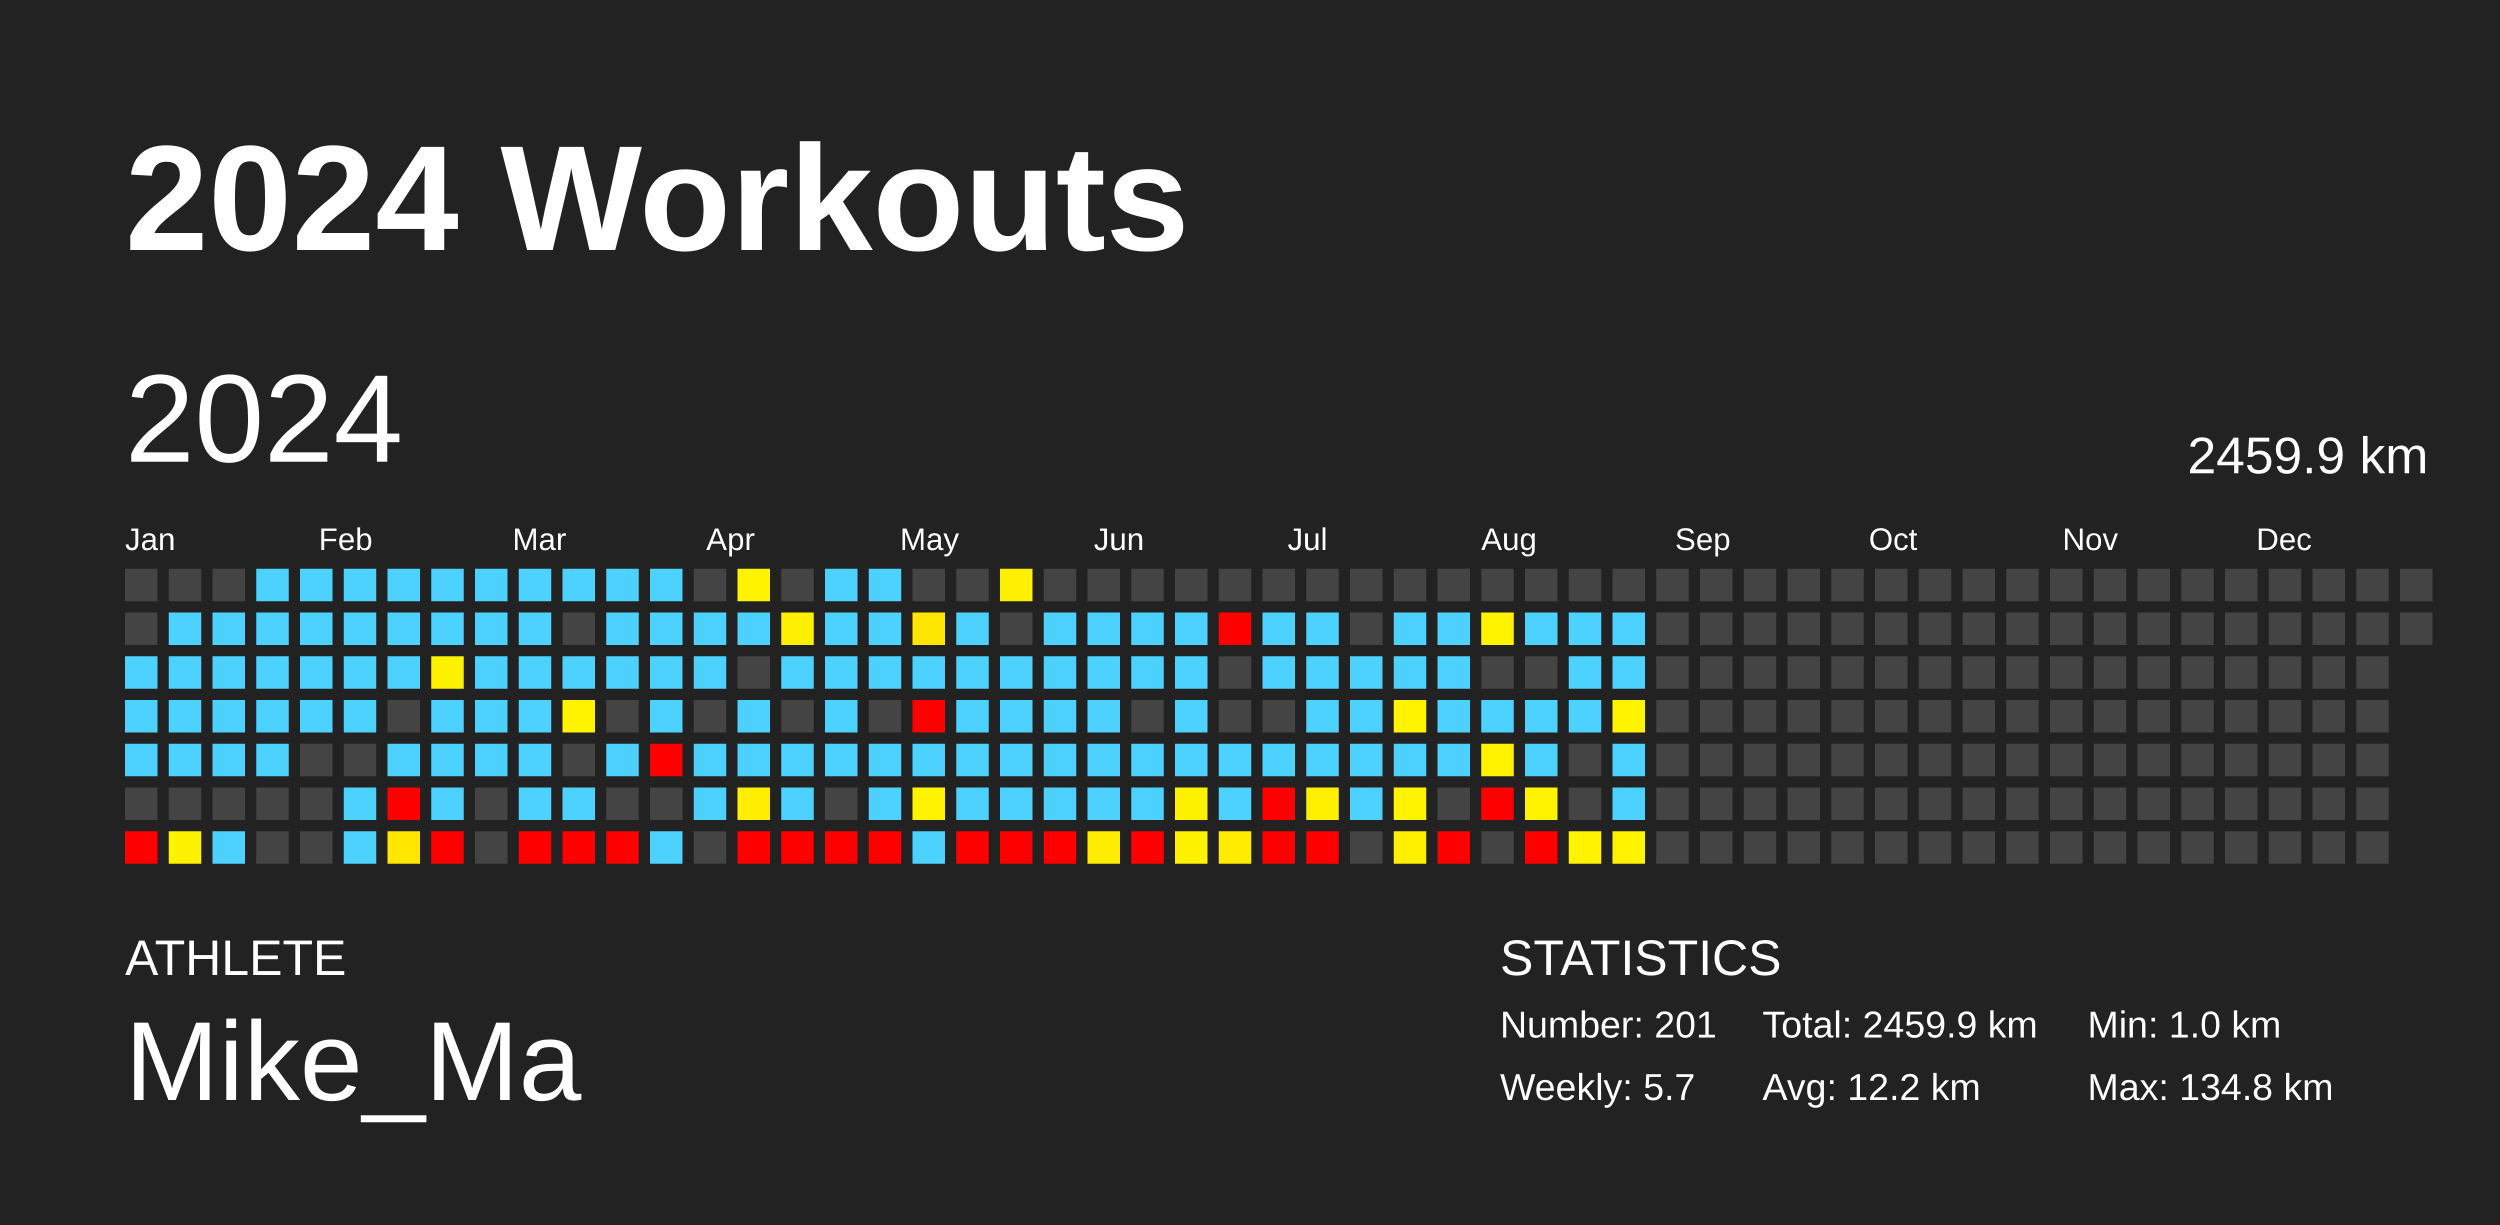
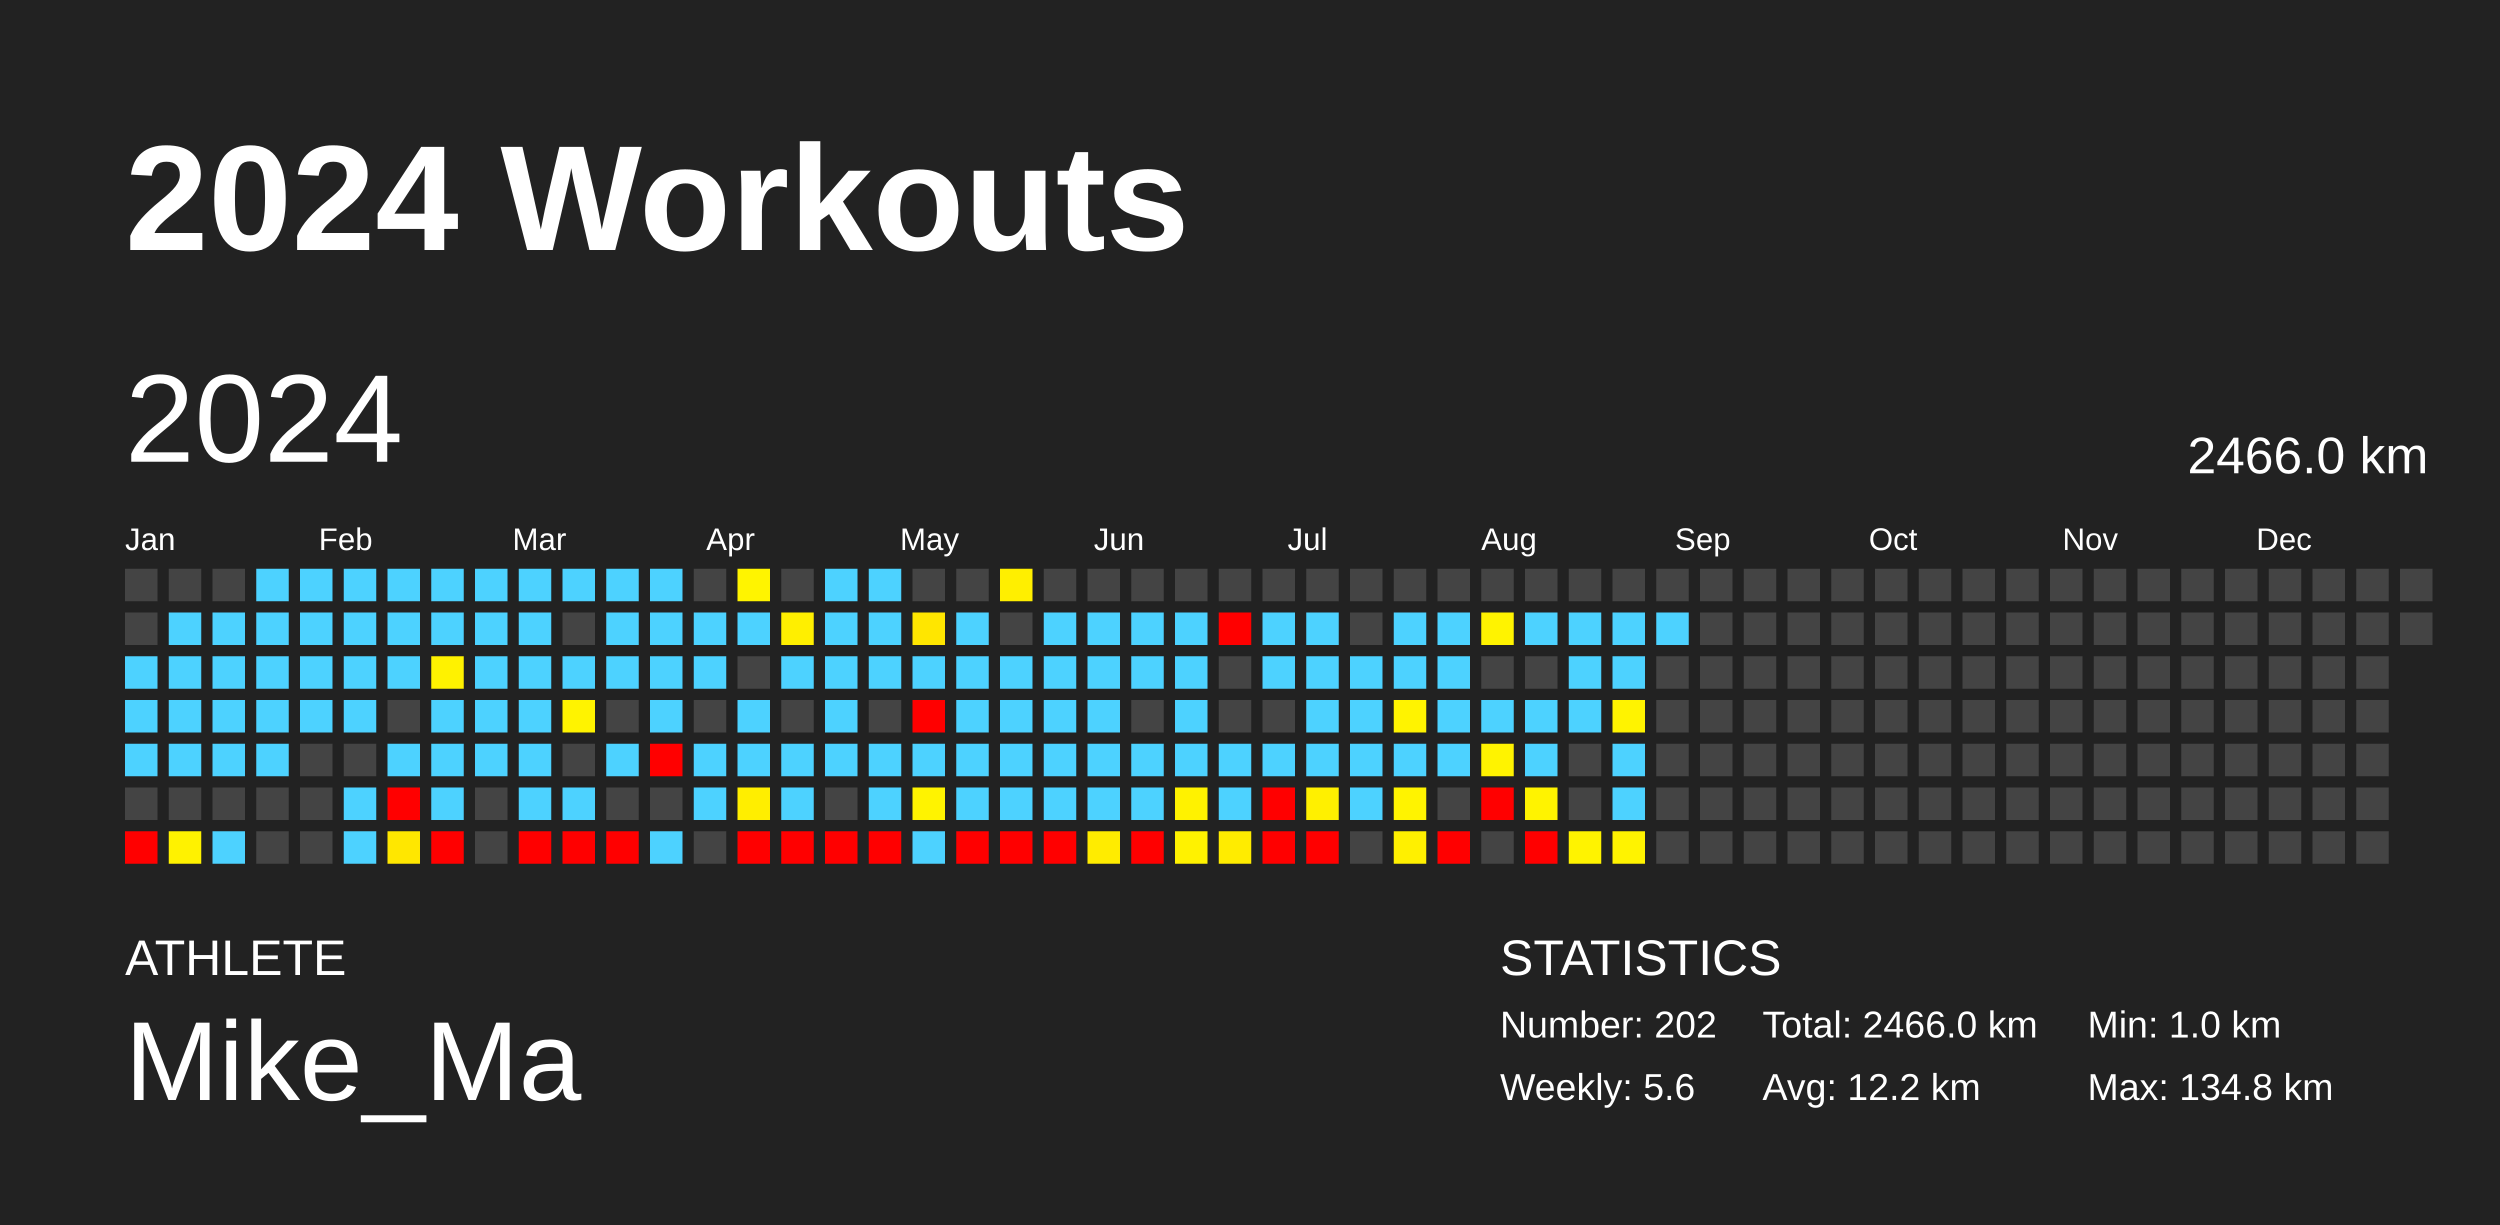
<svg xmlns="http://www.w3.org/2000/svg" baseProfile="full" height="98mm" version="1.1" viewBox="0,0,200,98" width="200mm">
  <defs />
  <rect fill="#222222" height="98" width="200" x="0" y="0" />
  <text fill="#FFFFFF" style="font-size:12px; font-family:Arial; font-weight:bold;" x="10" y="20">2024 Workouts</text>
  <text fill="#FFFFFF" style="font-size:4px; font-family:Arial" x="10" y="78">ATHLETE</text>
  <text fill="#FFFFFF" style="font-size:9px; font-family:Arial" x="10" y="88">Mike_Ma</text>
  <text fill="#FFFFFF" style="font-size:4px; font-family:Arial" x="120" y="78">STATISTICS</text>
-   <text fill="#FFFFFF" style="font-size:3px; font-family:Arial" x="120" y="83">Number: 201</text>
-   <text fill="#FFFFFF" style="font-size:3px; font-family:Arial" x="120" y="88">Weekly: 5.7</text>
-   <text fill="#FFFFFF" style="font-size:3px; font-family:Arial" x="141" y="83">Total: 2459.9 km</text>
+   <text fill="#FFFFFF" style="font-size:3px; font-family:Arial" x="120" y="83">Number: 202</text>
+   <text fill="#FFFFFF" style="font-size:3px; font-family:Arial" x="120" y="88">Weekly: 5.6</text>
+   <text fill="#FFFFFF" style="font-size:3px; font-family:Arial" x="141" y="83">Total: 2466.0 km</text>
  <text fill="#FFFFFF" style="font-size:3px; font-family:Arial" x="141" y="88">Avg: 12.2 km</text>
  <text fill="#FFFFFF" style="font-size:3px; font-family:Arial" x="167" y="83">Min: 1.0 km</text>
  <text fill="#FFFFFF" style="font-size:3px; font-family:Arial" x="167" y="88">Max: 134.8 km</text>
  <text dominant-baseline="hanging" fill="#FFFFFF" style="font-size:10.0px; font-family:Arial;" x="10" y="30">2024</text>
-   <text dominant-baseline="hanging" fill="#FFFFFF" style="font-size:4.125px; font-family:Arial;" x="175" y="35">2459.9 km</text>
+   <text dominant-baseline="hanging" fill="#FFFFFF" style="font-size:4.125px; font-family:Arial;" x="175" y="35">2466.0 km</text>
  <text fill="#FFFFFF" style="font-size:2.5px; font-family:Arial" x="10.0" y="44">Jan</text>
  <text fill="#FFFFFF" style="font-size:2.5px; font-family:Arial" x="25.5" y="44">Feb</text>
  <text fill="#FFFFFF" style="font-size:2.5px; font-family:Arial" x="41.0" y="44">Mar</text>
  <text fill="#FFFFFF" style="font-size:2.5px; font-family:Arial" x="56.5" y="44">Apr</text>
  <text fill="#FFFFFF" style="font-size:2.5px; font-family:Arial" x="72.0" y="44">May</text>
  <text fill="#FFFFFF" style="font-size:2.5px; font-family:Arial" x="87.5" y="44">Jun</text>
  <text fill="#FFFFFF" style="font-size:2.5px; font-family:Arial" x="103.0" y="44">Jul</text>
  <text fill="#FFFFFF" style="font-size:2.5px; font-family:Arial" x="118.5" y="44">Aug</text>
  <text fill="#FFFFFF" style="font-size:2.5px; font-family:Arial" x="134.0" y="44">Sep</text>
  <text fill="#FFFFFF" style="font-size:2.5px; font-family:Arial" x="149.5" y="44">Oct</text>
  <text fill="#FFFFFF" style="font-size:2.5px; font-family:Arial" x="165.0" y="44">Nov</text>
  <text fill="#FFFFFF" style="font-size:2.5px; font-family:Arial" x="180.5" y="44">Dec</text>
  <rect fill="#444444" height="2.6" width="2.6" x="10.0" y="45.5" />
  <rect fill="#444444" height="2.6" width="2.6" x="10.0" y="49.0" />
  <rect fill="#4dd2ff" height="2.6" width="2.6" x="10.0" y="52.5" />
  <rect fill="#4dd2ff" height="2.6" width="2.6" x="10.0" y="56.0" />
  <rect fill="#4dd2ff" height="2.6" width="2.6" x="10.0" y="59.5" />
  <rect fill="#444444" height="2.6" width="2.6" x="10.0" y="63.0" />
  <rect fill="red" height="2.6" width="2.6" x="10.0" y="66.5" />
  <rect fill="#444444" height="2.6" width="2.6" x="13.5" y="45.5" />
  <rect fill="#4dd2ff" height="2.6" width="2.6" x="13.5" y="49.0" />
  <rect fill="#4dd2ff" height="2.6" width="2.6" x="13.5" y="52.5" />
  <rect fill="#4dd2ff" height="2.6" width="2.6" x="13.5" y="56.0" />
  <rect fill="#4dd2ff" height="2.6" width="2.6" x="13.5" y="59.5" />
  <rect fill="#444444" height="2.6" width="2.6" x="13.5" y="63.0" />
  <rect fill="#fff200" height="2.6" width="2.6" x="13.5" y="66.5" />
  <rect fill="#444444" height="2.6" width="2.6" x="17.0" y="45.5" />
  <rect fill="#4dd2ff" height="2.6" width="2.6" x="17.0" y="49.0" />
  <rect fill="#4dd2ff" height="2.6" width="2.6" x="17.0" y="52.5" />
  <rect fill="#4dd2ff" height="2.6" width="2.6" x="17.0" y="56.0" />
  <rect fill="#4dd2ff" height="2.6" width="2.6" x="17.0" y="59.5" />
  <rect fill="#444444" height="2.6" width="2.6" x="17.0" y="63.0" />
  <rect fill="#4dd2ff" height="2.6" width="2.6" x="17.0" y="66.5" />
  <rect fill="#4dd2ff" height="2.6" width="2.6" x="20.5" y="45.5" />
  <rect fill="#4dd2ff" height="2.6" width="2.6" x="20.5" y="49.0" />
  <rect fill="#4dd2ff" height="2.6" width="2.6" x="20.5" y="52.5" />
  <rect fill="#4dd2ff" height="2.6" width="2.6" x="20.5" y="56.0" />
  <rect fill="#4dd2ff" height="2.6" width="2.6" x="20.5" y="59.5" />
  <rect fill="#444444" height="2.6" width="2.6" x="20.5" y="63.0" />
  <rect fill="#444444" height="2.6" width="2.6" x="20.5" y="66.5" />
  <rect fill="#4dd2ff" height="2.6" width="2.6" x="24.0" y="45.5" />
  <rect fill="#4dd2ff" height="2.6" width="2.6" x="24.0" y="49.0" />
  <rect fill="#4dd2ff" height="2.6" width="2.6" x="24.0" y="52.5" />
  <rect fill="#4dd2ff" height="2.6" width="2.6" x="24.0" y="56.0" />
  <rect fill="#444444" height="2.6" width="2.6" x="24.0" y="59.5" />
  <rect fill="#444444" height="2.6" width="2.6" x="24.0" y="63.0" />
  <rect fill="#444444" height="2.6" width="2.6" x="24.0" y="66.5" />
  <rect fill="#4dd2ff" height="2.6" width="2.6" x="27.5" y="45.5" />
  <rect fill="#4dd2ff" height="2.6" width="2.6" x="27.5" y="49.0" />
  <rect fill="#4dd2ff" height="2.6" width="2.6" x="27.5" y="52.5" />
  <rect fill="#4dd2ff" height="2.6" width="2.6" x="27.5" y="56.0" />
  <rect fill="#444444" height="2.6" width="2.6" x="27.5" y="59.5" />
  <rect fill="#4dd2ff" height="2.6" width="2.6" x="27.5" y="63.0" />
  <rect fill="#4dd2ff" height="2.6" width="2.6" x="27.5" y="66.5" />
  <rect fill="#4dd2ff" height="2.6" width="2.6" x="31.0" y="45.5" />
  <rect fill="#4dd2ff" height="2.6" width="2.6" x="31.0" y="49.0" />
  <rect fill="#4dd2ff" height="2.6" width="2.6" x="31.0" y="52.5" />
  <rect fill="#444444" height="2.6" width="2.6" x="31.0" y="56.0" />
  <rect fill="#4dd2ff" height="2.6" width="2.6" x="31.0" y="59.5" />
  <rect fill="red" height="2.6" width="2.6" x="31.0" y="63.0" />
  <rect fill="#ffe700" height="2.6" width="2.6" x="31.0" y="66.5" />
  <rect fill="#4dd2ff" height="2.6" width="2.6" x="34.5" y="45.5" />
  <rect fill="#4dd2ff" height="2.6" width="2.6" x="34.5" y="49.0" />
  <rect fill="#fff200" height="2.6" width="2.6" x="34.5" y="52.5" />
  <rect fill="#4dd2ff" height="2.6" width="2.6" x="34.5" y="56.0" />
  <rect fill="#4dd2ff" height="2.6" width="2.6" x="34.5" y="59.5" />
  <rect fill="#4dd2ff" height="2.6" width="2.6" x="34.5" y="63.0" />
  <rect fill="red" height="2.6" width="2.6" x="34.5" y="66.5" />
  <rect fill="#4dd2ff" height="2.6" width="2.6" x="38.0" y="45.5" />
  <rect fill="#4dd2ff" height="2.6" width="2.6" x="38.0" y="49.0" />
  <rect fill="#4dd2ff" height="2.6" width="2.6" x="38.0" y="52.5" />
  <rect fill="#4dd2ff" height="2.6" width="2.6" x="38.0" y="56.0" />
  <rect fill="#4dd2ff" height="2.6" width="2.6" x="38.0" y="59.5" />
  <rect fill="#444444" height="2.6" width="2.6" x="38.0" y="63.0" />
  <rect fill="#444444" height="2.6" width="2.6" x="38.0" y="66.5" />
  <rect fill="#4dd2ff" height="2.6" width="2.6" x="41.5" y="45.5" />
  <rect fill="#4dd2ff" height="2.6" width="2.6" x="41.5" y="49.0" />
  <rect fill="#4dd2ff" height="2.6" width="2.6" x="41.5" y="52.5" />
  <rect fill="#4dd2ff" height="2.6" width="2.6" x="41.5" y="56.0" />
  <rect fill="#4dd2ff" height="2.6" width="2.6" x="41.5" y="59.5" />
  <rect fill="#4dd2ff" height="2.6" width="2.6" x="41.5" y="63.0" />
  <rect fill="red" height="2.6" width="2.6" x="41.5" y="66.5" />
  <rect fill="#4dd2ff" height="2.6" width="2.6" x="45.0" y="45.5" />
  <rect fill="#444444" height="2.6" width="2.6" x="45.0" y="49.0" />
  <rect fill="#4dd2ff" height="2.6" width="2.6" x="45.0" y="52.5" />
  <rect fill="#fff300" height="2.6" width="2.6" x="45.0" y="56.0" />
  <rect fill="#444444" height="2.6" width="2.6" x="45.0" y="59.5" />
  <rect fill="#4dd2ff" height="2.6" width="2.6" x="45.0" y="63.0" />
  <rect fill="red" height="2.6" width="2.6" x="45.0" y="66.5" />
  <rect fill="#4dd2ff" height="2.6" width="2.6" x="48.5" y="45.5" />
  <rect fill="#4dd2ff" height="2.6" width="2.6" x="48.5" y="49.0" />
  <rect fill="#4dd2ff" height="2.6" width="2.6" x="48.5" y="52.5" />
  <rect fill="#444444" height="2.6" width="2.6" x="48.5" y="56.0" />
  <rect fill="#4dd2ff" height="2.6" width="2.6" x="48.5" y="59.5" />
  <rect fill="#444444" height="2.6" width="2.6" x="48.5" y="63.0" />
  <rect fill="red" height="2.6" width="2.6" x="48.5" y="66.5" />
  <rect fill="#4dd2ff" height="2.6" width="2.6" x="52.0" y="45.5" />
  <rect fill="#4dd2ff" height="2.6" width="2.6" x="52.0" y="49.0" />
  <rect fill="#4dd2ff" height="2.6" width="2.6" x="52.0" y="52.5" />
  <rect fill="#4dd2ff" height="2.6" width="2.6" x="52.0" y="56.0" />
  <rect fill="red" height="2.6" width="2.6" x="52.0" y="59.5" />
  <rect fill="#444444" height="2.6" width="2.6" x="52.0" y="63.0" />
  <rect fill="#4dd2ff" height="2.6" width="2.6" x="52.0" y="66.5" />
  <rect fill="#444444" height="2.6" width="2.6" x="55.5" y="45.5" />
  <rect fill="#4dd2ff" height="2.6" width="2.6" x="55.5" y="49.0" />
  <rect fill="#4dd2ff" height="2.6" width="2.6" x="55.5" y="52.5" />
  <rect fill="#444444" height="2.6" width="2.6" x="55.5" y="56.0" />
  <rect fill="#4dd2ff" height="2.6" width="2.6" x="55.5" y="59.5" />
  <rect fill="#4dd2ff" height="2.6" width="2.6" x="55.5" y="63.0" />
  <rect fill="#444444" height="2.6" width="2.6" x="55.5" y="66.5" />
  <rect fill="#fff400" height="2.6" width="2.6" x="59.0" y="45.5" />
  <rect fill="#4dd2ff" height="2.6" width="2.6" x="59.0" y="49.0" />
  <rect fill="#444444" height="2.6" width="2.6" x="59.0" y="52.5" />
  <rect fill="#4dd2ff" height="2.6" width="2.6" x="59.0" y="56.0" />
  <rect fill="#4dd2ff" height="2.6" width="2.6" x="59.0" y="59.5" />
  <rect fill="#ffee00" height="2.6" width="2.6" x="59.0" y="63.0" />
  <rect fill="red" height="2.6" width="2.6" x="59.0" y="66.5" />
  <rect fill="#444444" height="2.6" width="2.6" x="62.5" y="45.5" />
  <rect fill="#ffef00" height="2.6" width="2.6" x="62.5" y="49.0" />
  <rect fill="#4dd2ff" height="2.6" width="2.6" x="62.5" y="52.5" />
  <rect fill="#444444" height="2.6" width="2.6" x="62.5" y="56.0" />
  <rect fill="#4dd2ff" height="2.6" width="2.6" x="62.5" y="59.5" />
  <rect fill="#4dd2ff" height="2.6" width="2.6" x="62.5" y="63.0" />
  <rect fill="red" height="2.6" width="2.6" x="62.5" y="66.5" />
  <rect fill="#4dd2ff" height="2.6" width="2.6" x="66.0" y="45.5" />
  <rect fill="#4dd2ff" height="2.6" width="2.6" x="66.0" y="49.0" />
  <rect fill="#4dd2ff" height="2.6" width="2.6" x="66.0" y="52.5" />
  <rect fill="#4dd2ff" height="2.6" width="2.6" x="66.0" y="56.0" />
  <rect fill="#4dd2ff" height="2.6" width="2.6" x="66.0" y="59.5" />
  <rect fill="#444444" height="2.6" width="2.6" x="66.0" y="63.0" />
  <rect fill="red" height="2.6" width="2.6" x="66.0" y="66.5" />
  <rect fill="#4dd2ff" height="2.6" width="2.6" x="69.5" y="45.5" />
  <rect fill="#4dd2ff" height="2.6" width="2.6" x="69.5" y="49.0" />
  <rect fill="#4dd2ff" height="2.6" width="2.6" x="69.5" y="52.5" />
  <rect fill="#444444" height="2.6" width="2.6" x="69.5" y="56.0" />
  <rect fill="#4dd2ff" height="2.6" width="2.6" x="69.5" y="59.5" />
  <rect fill="#4dd2ff" height="2.6" width="2.6" x="69.5" y="63.0" />
  <rect fill="red" height="2.6" width="2.6" x="69.5" y="66.5" />
  <rect fill="#444444" height="2.6" width="2.6" x="73.0" y="45.5" />
  <rect fill="#ffe600" height="2.6" width="2.6" x="73.0" y="49.0" />
  <rect fill="#4dd2ff" height="2.6" width="2.6" x="73.0" y="52.5" />
  <rect fill="red" height="2.6" width="2.6" x="73.0" y="56.0" />
  <rect fill="#4dd2ff" height="2.6" width="2.6" x="73.0" y="59.5" />
  <rect fill="#fff300" height="2.6" width="2.6" x="73.0" y="63.0" />
  <rect fill="#4dd2ff" height="2.6" width="2.6" x="73.0" y="66.5" />
  <rect fill="#444444" height="2.6" width="2.6" x="76.5" y="45.5" />
  <rect fill="#4dd2ff" height="2.6" width="2.6" x="76.5" y="49.0" />
  <rect fill="#4dd2ff" height="2.6" width="2.6" x="76.5" y="52.5" />
  <rect fill="#4dd2ff" height="2.6" width="2.6" x="76.5" y="56.0" />
  <rect fill="#4dd2ff" height="2.6" width="2.6" x="76.5" y="59.5" />
  <rect fill="#4dd2ff" height="2.6" width="2.6" x="76.5" y="63.0" />
  <rect fill="red" height="2.6" width="2.6" x="76.5" y="66.5" />
  <rect fill="#ffef00" height="2.6" width="2.6" x="80.0" y="45.5" />
  <rect fill="#444444" height="2.6" width="2.6" x="80.0" y="49.0" />
  <rect fill="#4dd2ff" height="2.6" width="2.6" x="80.0" y="52.5" />
  <rect fill="#4dd2ff" height="2.6" width="2.6" x="80.0" y="56.0" />
  <rect fill="#4dd2ff" height="2.6" width="2.6" x="80.0" y="59.5" />
  <rect fill="#4dd2ff" height="2.6" width="2.6" x="80.0" y="63.0" />
  <rect fill="red" height="2.6" width="2.6" x="80.0" y="66.5" />
  <rect fill="#444444" height="2.6" width="2.6" x="83.5" y="45.5" />
  <rect fill="#4dd2ff" height="2.6" width="2.6" x="83.5" y="49.0" />
  <rect fill="#4dd2ff" height="2.6" width="2.6" x="83.5" y="52.5" />
  <rect fill="#4dd2ff" height="2.6" width="2.6" x="83.5" y="56.0" />
  <rect fill="#4dd2ff" height="2.6" width="2.6" x="83.5" y="59.5" />
  <rect fill="#4dd2ff" height="2.6" width="2.6" x="83.5" y="63.0" />
  <rect fill="red" height="2.6" width="2.6" x="83.5" y="66.5" />
  <rect fill="#444444" height="2.6" width="2.6" x="87.0" y="45.5" />
  <rect fill="#4dd2ff" height="2.6" width="2.6" x="87.0" y="49.0" />
  <rect fill="#4dd2ff" height="2.6" width="2.6" x="87.0" y="52.5" />
  <rect fill="#4dd2ff" height="2.6" width="2.6" x="87.0" y="56.0" />
  <rect fill="#4dd2ff" height="2.6" width="2.6" x="87.0" y="59.5" />
  <rect fill="#4dd2ff" height="2.6" width="2.6" x="87.0" y="63.0" />
  <rect fill="#ffec00" height="2.6" width="2.6" x="87.0" y="66.5" />
  <rect fill="#444444" height="2.6" width="2.6" x="90.5" y="45.5" />
  <rect fill="#4dd2ff" height="2.6" width="2.6" x="90.5" y="49.0" />
  <rect fill="#4dd2ff" height="2.6" width="2.6" x="90.5" y="52.5" />
  <rect fill="#444444" height="2.6" width="2.6" x="90.5" y="56.0" />
  <rect fill="#4dd2ff" height="2.6" width="2.6" x="90.5" y="59.5" />
  <rect fill="#4dd2ff" height="2.6" width="2.6" x="90.5" y="63.0" />
  <rect fill="red" height="2.6" width="2.6" x="90.5" y="66.5" />
  <rect fill="#444444" height="2.6" width="2.6" x="94.0" y="45.5" />
  <rect fill="#4dd2ff" height="2.6" width="2.6" x="94.0" y="49.0" />
  <rect fill="#4dd2ff" height="2.6" width="2.6" x="94.0" y="52.5" />
  <rect fill="#4dd2ff" height="2.6" width="2.6" x="94.0" y="56.0" />
  <rect fill="#4dd2ff" height="2.6" width="2.6" x="94.0" y="59.5" />
  <rect fill="#fff200" height="2.6" width="2.6" x="94.0" y="63.0" />
  <rect fill="#fff200" height="2.6" width="2.6" x="94.0" y="66.5" />
  <rect fill="#444444" height="2.6" width="2.6" x="97.5" y="45.5" />
  <rect fill="red" height="2.6" width="2.6" x="97.5" y="49.0" />
  <rect fill="#444444" height="2.6" width="2.6" x="97.5" y="52.5" />
  <rect fill="#444444" height="2.6" width="2.6" x="97.5" y="56.0" />
  <rect fill="#4dd2ff" height="2.6" width="2.6" x="97.5" y="59.5" />
  <rect fill="#4dd2ff" height="2.6" width="2.6" x="97.5" y="63.0" />
  <rect fill="#ffec00" height="2.6" width="2.6" x="97.5" y="66.5" />
  <rect fill="#444444" height="2.6" width="2.6" x="101.0" y="45.5" />
  <rect fill="#4dd2ff" height="2.6" width="2.6" x="101.0" y="49.0" />
  <rect fill="#4dd2ff" height="2.6" width="2.6" x="101.0" y="52.5" />
  <rect fill="#444444" height="2.6" width="2.6" x="101.0" y="56.0" />
  <rect fill="#4dd2ff" height="2.6" width="2.6" x="101.0" y="59.5" />
  <rect fill="red" height="2.6" width="2.6" x="101.0" y="63.0" />
  <rect fill="red" height="2.6" width="2.6" x="101.0" y="66.5" />
  <rect fill="#444444" height="2.6" width="2.6" x="104.5" y="45.5" />
  <rect fill="#4dd2ff" height="2.6" width="2.6" x="104.5" y="49.0" />
  <rect fill="#4dd2ff" height="2.6" width="2.6" x="104.5" y="52.5" />
  <rect fill="#4dd2ff" height="2.6" width="2.6" x="104.5" y="56.0" />
  <rect fill="#4dd2ff" height="2.6" width="2.6" x="104.5" y="59.5" />
  <rect fill="#fff000" height="2.6" width="2.6" x="104.5" y="63.0" />
  <rect fill="red" height="2.6" width="2.6" x="104.5" y="66.5" />
  <rect fill="#444444" height="2.6" width="2.6" x="108.0" y="45.5" />
  <rect fill="#444444" height="2.6" width="2.6" x="108.0" y="49.0" />
  <rect fill="#4dd2ff" height="2.6" width="2.6" x="108.0" y="52.5" />
  <rect fill="#4dd2ff" height="2.6" width="2.6" x="108.0" y="56.0" />
  <rect fill="#4dd2ff" height="2.6" width="2.6" x="108.0" y="59.5" />
  <rect fill="#4dd2ff" height="2.6" width="2.6" x="108.0" y="63.0" />
  <rect fill="#444444" height="2.6" width="2.6" x="108.0" y="66.5" />
  <rect fill="#444444" height="2.6" width="2.6" x="111.5" y="45.5" />
  <rect fill="#4dd2ff" height="2.6" width="2.6" x="111.5" y="49.0" />
  <rect fill="#4dd2ff" height="2.6" width="2.6" x="111.5" y="52.5" />
  <rect fill="#fff300" height="2.6" width="2.6" x="111.5" y="56.0" />
  <rect fill="#4dd2ff" height="2.6" width="2.6" x="111.5" y="59.5" />
  <rect fill="#fff300" height="2.6" width="2.6" x="111.5" y="63.0" />
  <rect fill="#fff000" height="2.6" width="2.6" x="111.5" y="66.5" />
  <rect fill="#444444" height="2.6" width="2.6" x="115.0" y="45.5" />
  <rect fill="#4dd2ff" height="2.6" width="2.6" x="115.0" y="49.0" />
  <rect fill="#4dd2ff" height="2.6" width="2.6" x="115.0" y="52.5" />
  <rect fill="#4dd2ff" height="2.6" width="2.6" x="115.0" y="56.0" />
  <rect fill="#4dd2ff" height="2.6" width="2.6" x="115.0" y="59.5" />
  <rect fill="#444444" height="2.6" width="2.6" x="115.0" y="63.0" />
  <rect fill="red" height="2.6" width="2.6" x="115.0" y="66.5" />
  <rect fill="#444444" height="2.6" width="2.6" x="118.5" y="45.5" />
  <rect fill="#fff300" height="2.6" width="2.6" x="118.5" y="49.0" />
  <rect fill="#444444" height="2.6" width="2.6" x="118.5" y="52.5" />
  <rect fill="#4dd2ff" height="2.6" width="2.6" x="118.5" y="56.0" />
  <rect fill="#fff300" height="2.6" width="2.6" x="118.5" y="59.5" />
  <rect fill="red" height="2.6" width="2.6" x="118.5" y="63.0" />
  <rect fill="#444444" height="2.6" width="2.6" x="118.5" y="66.5" />
  <rect fill="#444444" height="2.6" width="2.6" x="122.0" y="45.5" />
  <rect fill="#4dd2ff" height="2.6" width="2.6" x="122.0" y="49.0" />
  <rect fill="#444444" height="2.6" width="2.6" x="122.0" y="52.5" />
  <rect fill="#4dd2ff" height="2.6" width="2.6" x="122.0" y="56.0" />
  <rect fill="#4dd2ff" height="2.6" width="2.6" x="122.0" y="59.5" />
  <rect fill="#fff300" height="2.6" width="2.6" x="122.0" y="63.0" />
  <rect fill="red" height="2.6" width="2.6" x="122.0" y="66.5" />
  <rect fill="#444444" height="2.6" width="2.6" x="125.5" y="45.5" />
  <rect fill="#4dd2ff" height="2.6" width="2.6" x="125.5" y="49.0" />
  <rect fill="#4dd2ff" height="2.6" width="2.6" x="125.5" y="52.5" />
  <rect fill="#4dd2ff" height="2.6" width="2.6" x="125.5" y="56.0" />
  <rect fill="#444444" height="2.6" width="2.6" x="125.5" y="59.5" />
  <rect fill="#444444" height="2.6" width="2.6" x="125.5" y="63.0" />
  <rect fill="#fff300" height="2.6" width="2.6" x="125.5" y="66.5" />
  <rect fill="#444444" height="2.6" width="2.6" x="129.0" y="45.5" />
  <rect fill="#4dd2ff" height="2.6" width="2.6" x="129.0" y="49.0" />
  <rect fill="#4dd2ff" height="2.6" width="2.6" x="129.0" y="52.5" />
  <rect fill="#fff300" height="2.6" width="2.6" x="129.0" y="56.0" />
  <rect fill="#4dd2ff" height="2.6" width="2.6" x="129.0" y="59.5" />
  <rect fill="#4dd2ff" height="2.6" width="2.6" x="129.0" y="63.0" />
  <rect fill="#fff300" height="2.6" width="2.6" x="129.0" y="66.5" />
  <rect fill="#444444" height="2.6" width="2.6" x="132.5" y="45.5" />
-   <rect fill="#444444" height="2.6" width="2.6" x="132.5" y="49.0" />
+   <rect fill="#4dd2ff" height="2.6" width="2.6" x="132.5" y="49.0" />
  <rect fill="#444444" height="2.6" width="2.6" x="132.5" y="52.5" />
  <rect fill="#444444" height="2.6" width="2.6" x="132.5" y="56.0" />
  <rect fill="#444444" height="2.6" width="2.6" x="132.5" y="59.5" />
  <rect fill="#444444" height="2.6" width="2.6" x="132.5" y="63.0" />
  <rect fill="#444444" height="2.6" width="2.6" x="132.5" y="66.5" />
  <rect fill="#444444" height="2.6" width="2.6" x="136.0" y="45.5" />
  <rect fill="#444444" height="2.6" width="2.6" x="136.0" y="49.0" />
  <rect fill="#444444" height="2.6" width="2.6" x="136.0" y="52.5" />
  <rect fill="#444444" height="2.6" width="2.6" x="136.0" y="56.0" />
  <rect fill="#444444" height="2.6" width="2.6" x="136.0" y="59.5" />
  <rect fill="#444444" height="2.6" width="2.6" x="136.0" y="63.0" />
  <rect fill="#444444" height="2.6" width="2.6" x="136.0" y="66.5" />
  <rect fill="#444444" height="2.6" width="2.6" x="139.5" y="45.5" />
  <rect fill="#444444" height="2.6" width="2.6" x="139.5" y="49.0" />
  <rect fill="#444444" height="2.6" width="2.6" x="139.5" y="52.5" />
  <rect fill="#444444" height="2.6" width="2.6" x="139.5" y="56.0" />
  <rect fill="#444444" height="2.6" width="2.6" x="139.5" y="59.5" />
  <rect fill="#444444" height="2.6" width="2.6" x="139.5" y="63.0" />
  <rect fill="#444444" height="2.6" width="2.6" x="139.5" y="66.5" />
  <rect fill="#444444" height="2.6" width="2.6" x="143.0" y="45.5" />
  <rect fill="#444444" height="2.6" width="2.6" x="143.0" y="49.0" />
  <rect fill="#444444" height="2.6" width="2.6" x="143.0" y="52.5" />
  <rect fill="#444444" height="2.6" width="2.6" x="143.0" y="56.0" />
  <rect fill="#444444" height="2.6" width="2.6" x="143.0" y="59.5" />
  <rect fill="#444444" height="2.6" width="2.6" x="143.0" y="63.0" />
  <rect fill="#444444" height="2.6" width="2.6" x="143.0" y="66.5" />
  <rect fill="#444444" height="2.6" width="2.6" x="146.5" y="45.5" />
  <rect fill="#444444" height="2.6" width="2.6" x="146.5" y="49.0" />
  <rect fill="#444444" height="2.6" width="2.6" x="146.5" y="52.5" />
  <rect fill="#444444" height="2.6" width="2.6" x="146.5" y="56.0" />
  <rect fill="#444444" height="2.6" width="2.6" x="146.5" y="59.5" />
  <rect fill="#444444" height="2.6" width="2.6" x="146.5" y="63.0" />
  <rect fill="#444444" height="2.6" width="2.6" x="146.5" y="66.5" />
  <rect fill="#444444" height="2.6" width="2.6" x="150.0" y="45.5" />
  <rect fill="#444444" height="2.6" width="2.6" x="150.0" y="49.0" />
  <rect fill="#444444" height="2.6" width="2.6" x="150.0" y="52.5" />
  <rect fill="#444444" height="2.6" width="2.6" x="150.0" y="56.0" />
  <rect fill="#444444" height="2.6" width="2.6" x="150.0" y="59.5" />
  <rect fill="#444444" height="2.6" width="2.6" x="150.0" y="63.0" />
  <rect fill="#444444" height="2.6" width="2.6" x="150.0" y="66.5" />
  <rect fill="#444444" height="2.6" width="2.6" x="153.5" y="45.5" />
  <rect fill="#444444" height="2.6" width="2.6" x="153.5" y="49.0" />
  <rect fill="#444444" height="2.6" width="2.6" x="153.5" y="52.5" />
  <rect fill="#444444" height="2.6" width="2.6" x="153.5" y="56.0" />
  <rect fill="#444444" height="2.6" width="2.6" x="153.5" y="59.5" />
  <rect fill="#444444" height="2.6" width="2.6" x="153.5" y="63.0" />
  <rect fill="#444444" height="2.6" width="2.6" x="153.5" y="66.5" />
  <rect fill="#444444" height="2.6" width="2.6" x="157.0" y="45.5" />
  <rect fill="#444444" height="2.6" width="2.6" x="157.0" y="49.0" />
  <rect fill="#444444" height="2.6" width="2.6" x="157.0" y="52.5" />
  <rect fill="#444444" height="2.6" width="2.6" x="157.0" y="56.0" />
  <rect fill="#444444" height="2.6" width="2.6" x="157.0" y="59.5" />
  <rect fill="#444444" height="2.6" width="2.6" x="157.0" y="63.0" />
  <rect fill="#444444" height="2.6" width="2.6" x="157.0" y="66.5" />
  <rect fill="#444444" height="2.6" width="2.6" x="160.5" y="45.5" />
  <rect fill="#444444" height="2.6" width="2.6" x="160.5" y="49.0" />
  <rect fill="#444444" height="2.6" width="2.6" x="160.5" y="52.5" />
  <rect fill="#444444" height="2.6" width="2.6" x="160.5" y="56.0" />
  <rect fill="#444444" height="2.6" width="2.6" x="160.5" y="59.5" />
  <rect fill="#444444" height="2.6" width="2.6" x="160.5" y="63.0" />
  <rect fill="#444444" height="2.6" width="2.6" x="160.5" y="66.5" />
  <rect fill="#444444" height="2.6" width="2.6" x="164.0" y="45.5" />
  <rect fill="#444444" height="2.6" width="2.6" x="164.0" y="49.0" />
  <rect fill="#444444" height="2.6" width="2.6" x="164.0" y="52.5" />
  <rect fill="#444444" height="2.6" width="2.6" x="164.0" y="56.0" />
  <rect fill="#444444" height="2.6" width="2.6" x="164.0" y="59.5" />
  <rect fill="#444444" height="2.6" width="2.6" x="164.0" y="63.0" />
  <rect fill="#444444" height="2.6" width="2.6" x="164.0" y="66.5" />
  <rect fill="#444444" height="2.6" width="2.6" x="167.5" y="45.5" />
  <rect fill="#444444" height="2.6" width="2.6" x="167.5" y="49.0" />
  <rect fill="#444444" height="2.6" width="2.6" x="167.5" y="52.5" />
  <rect fill="#444444" height="2.6" width="2.6" x="167.5" y="56.0" />
  <rect fill="#444444" height="2.6" width="2.6" x="167.5" y="59.5" />
  <rect fill="#444444" height="2.6" width="2.6" x="167.5" y="63.0" />
  <rect fill="#444444" height="2.6" width="2.6" x="167.5" y="66.5" />
  <rect fill="#444444" height="2.6" width="2.6" x="171.0" y="45.5" />
  <rect fill="#444444" height="2.6" width="2.6" x="171.0" y="49.0" />
  <rect fill="#444444" height="2.6" width="2.6" x="171.0" y="52.5" />
  <rect fill="#444444" height="2.6" width="2.6" x="171.0" y="56.0" />
  <rect fill="#444444" height="2.6" width="2.6" x="171.0" y="59.5" />
  <rect fill="#444444" height="2.6" width="2.6" x="171.0" y="63.0" />
  <rect fill="#444444" height="2.6" width="2.6" x="171.0" y="66.5" />
  <rect fill="#444444" height="2.6" width="2.6" x="174.5" y="45.5" />
  <rect fill="#444444" height="2.6" width="2.6" x="174.5" y="49.0" />
  <rect fill="#444444" height="2.6" width="2.6" x="174.5" y="52.5" />
  <rect fill="#444444" height="2.6" width="2.6" x="174.5" y="56.0" />
  <rect fill="#444444" height="2.6" width="2.6" x="174.5" y="59.5" />
  <rect fill="#444444" height="2.6" width="2.6" x="174.5" y="63.0" />
  <rect fill="#444444" height="2.6" width="2.6" x="174.5" y="66.5" />
  <rect fill="#444444" height="2.6" width="2.6" x="178.0" y="45.5" />
  <rect fill="#444444" height="2.6" width="2.6" x="178.0" y="49.0" />
  <rect fill="#444444" height="2.6" width="2.6" x="178.0" y="52.5" />
  <rect fill="#444444" height="2.6" width="2.6" x="178.0" y="56.0" />
  <rect fill="#444444" height="2.6" width="2.6" x="178.0" y="59.5" />
  <rect fill="#444444" height="2.6" width="2.6" x="178.0" y="63.0" />
  <rect fill="#444444" height="2.6" width="2.6" x="178.0" y="66.5" />
  <rect fill="#444444" height="2.6" width="2.6" x="181.5" y="45.5" />
  <rect fill="#444444" height="2.6" width="2.6" x="181.5" y="49.0" />
  <rect fill="#444444" height="2.6" width="2.6" x="181.5" y="52.5" />
  <rect fill="#444444" height="2.6" width="2.6" x="181.5" y="56.0" />
  <rect fill="#444444" height="2.6" width="2.6" x="181.5" y="59.5" />
  <rect fill="#444444" height="2.6" width="2.6" x="181.5" y="63.0" />
  <rect fill="#444444" height="2.6" width="2.6" x="181.5" y="66.5" />
  <rect fill="#444444" height="2.6" width="2.6" x="185.0" y="45.5" />
  <rect fill="#444444" height="2.6" width="2.6" x="185.0" y="49.0" />
  <rect fill="#444444" height="2.6" width="2.6" x="185.0" y="52.5" />
  <rect fill="#444444" height="2.6" width="2.6" x="185.0" y="56.0" />
  <rect fill="#444444" height="2.6" width="2.6" x="185.0" y="59.5" />
  <rect fill="#444444" height="2.6" width="2.6" x="185.0" y="63.0" />
  <rect fill="#444444" height="2.6" width="2.6" x="185.0" y="66.5" />
  <rect fill="#444444" height="2.6" width="2.6" x="188.5" y="45.5" />
  <rect fill="#444444" height="2.6" width="2.6" x="188.5" y="49.0" />
  <rect fill="#444444" height="2.6" width="2.6" x="188.5" y="52.5" />
  <rect fill="#444444" height="2.6" width="2.6" x="188.5" y="56.0" />
  <rect fill="#444444" height="2.6" width="2.6" x="188.5" y="59.5" />
  <rect fill="#444444" height="2.6" width="2.6" x="188.5" y="63.0" />
  <rect fill="#444444" height="2.6" width="2.6" x="188.5" y="66.5" />
  <rect fill="#444444" height="2.6" width="2.6" x="192.0" y="45.5" />
  <rect fill="#444444" height="2.6" width="2.6" x="192.0" y="49.0" />
</svg>
